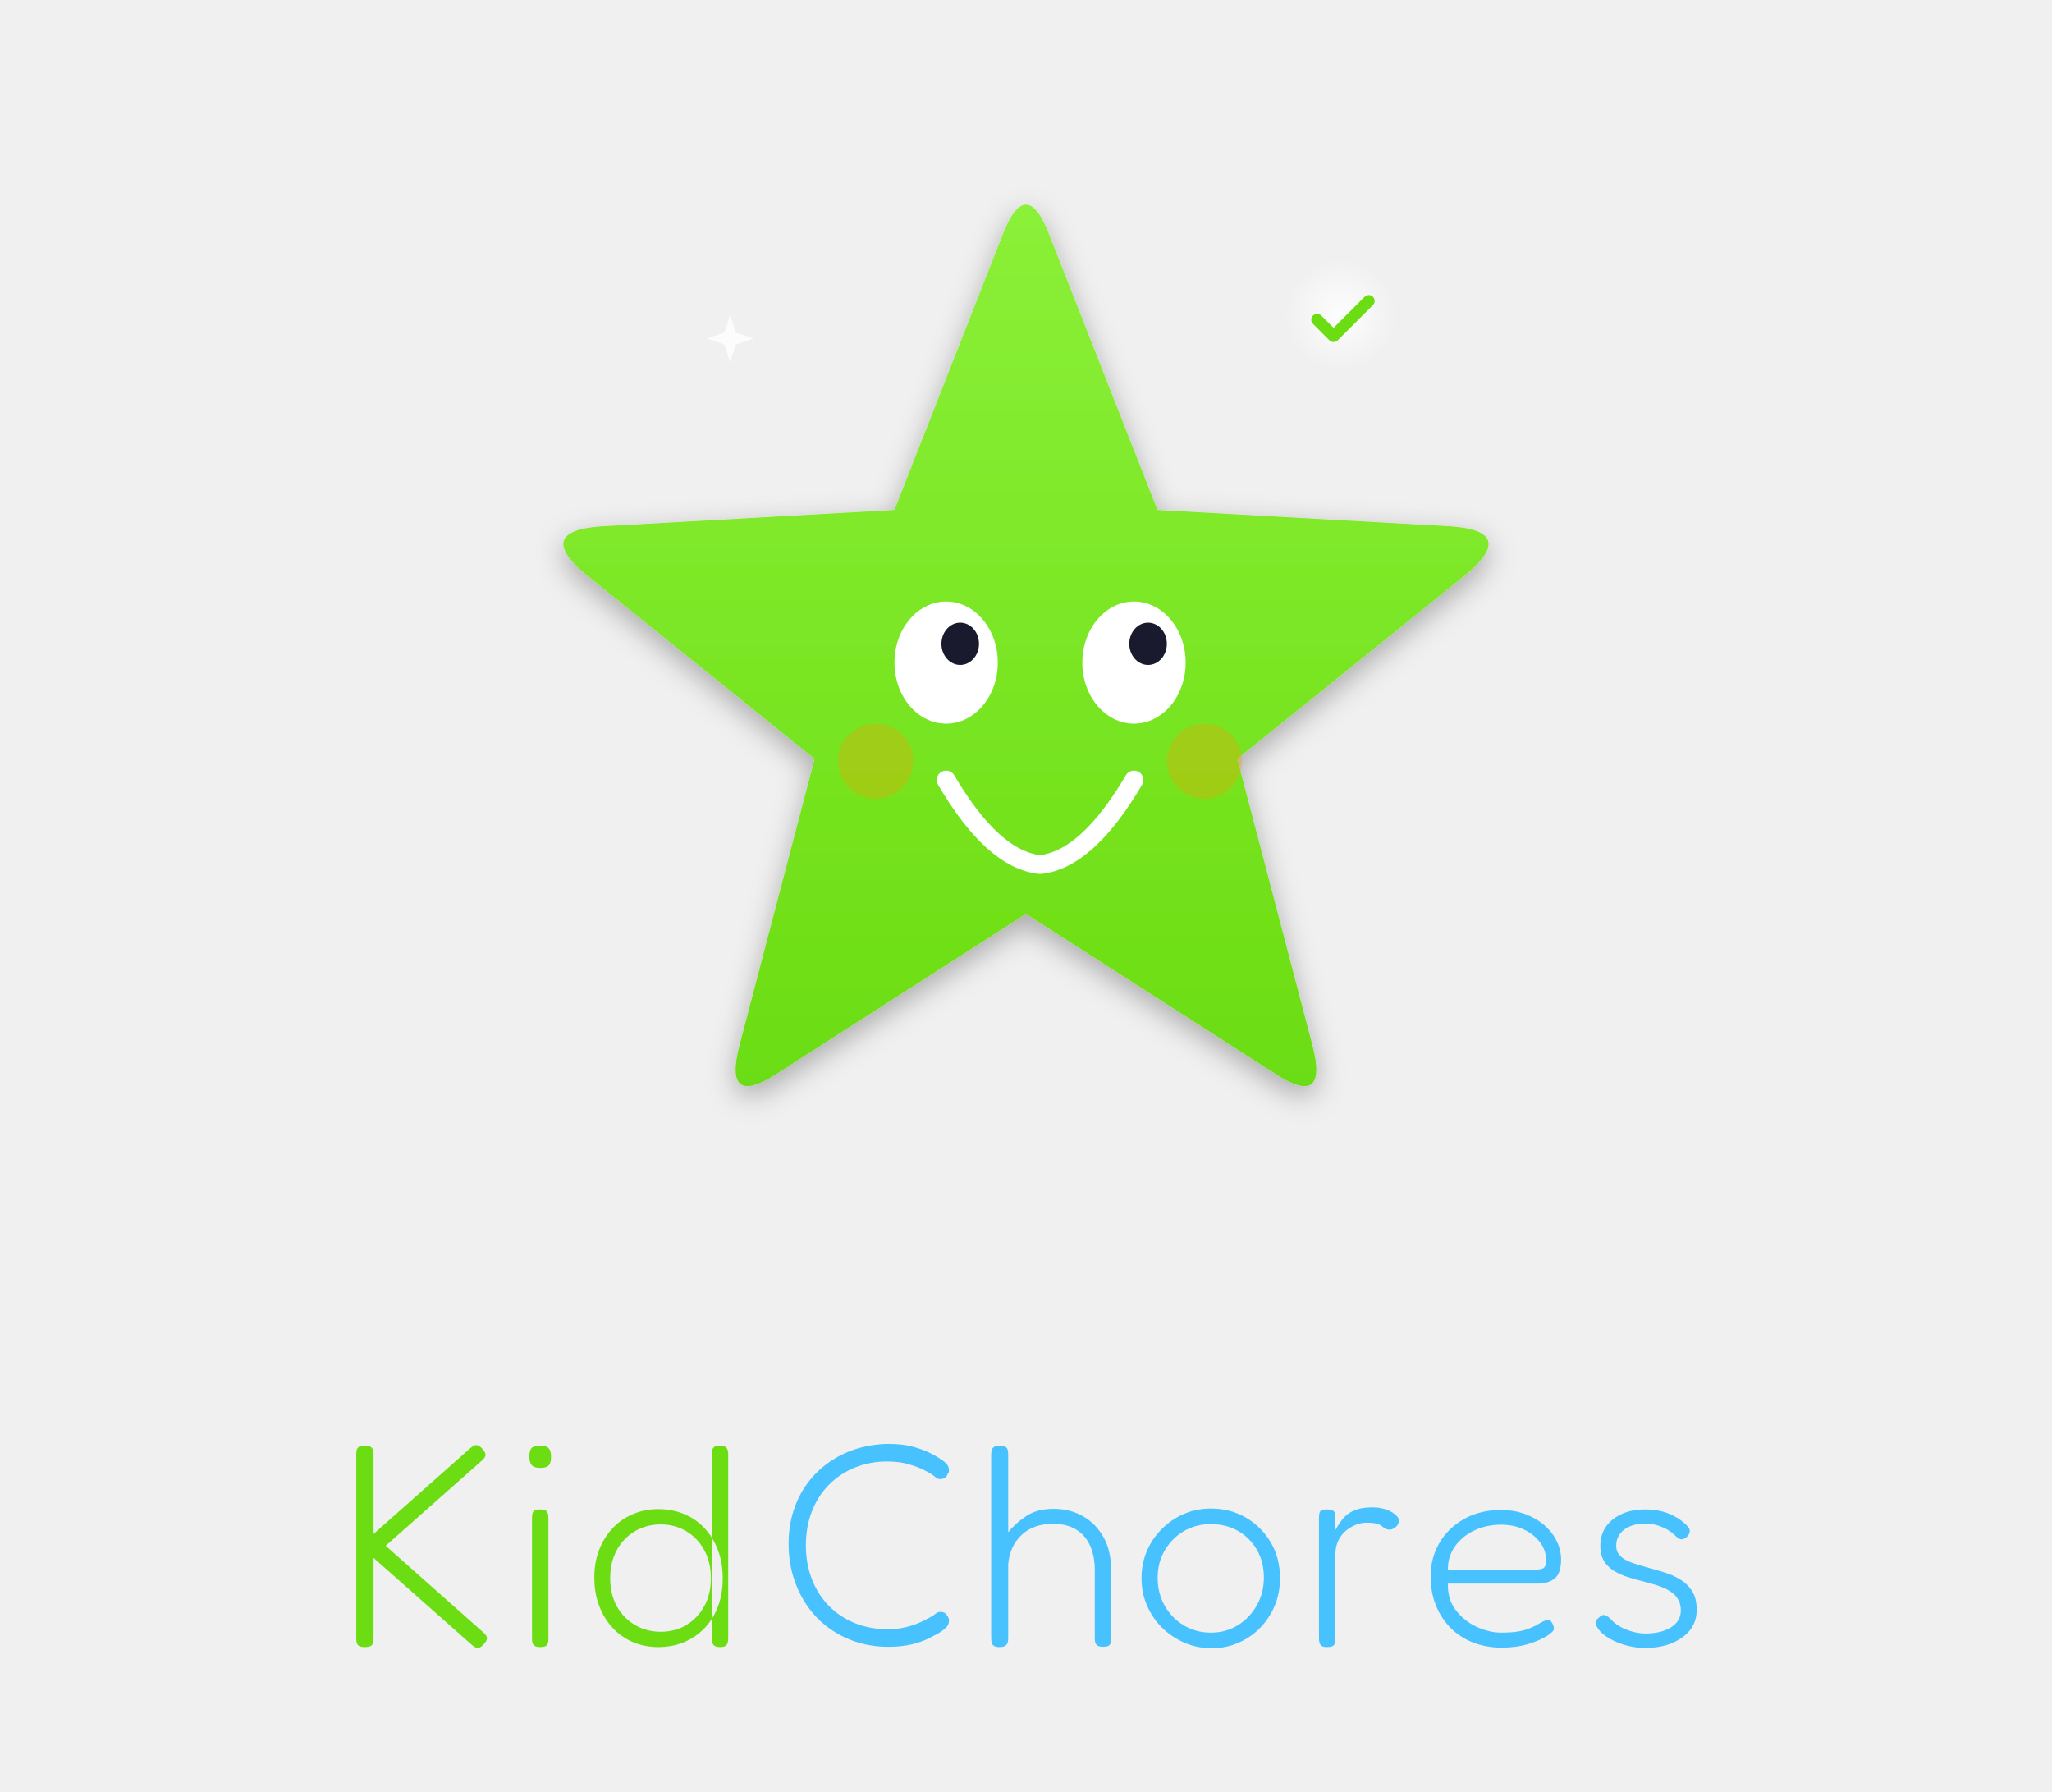
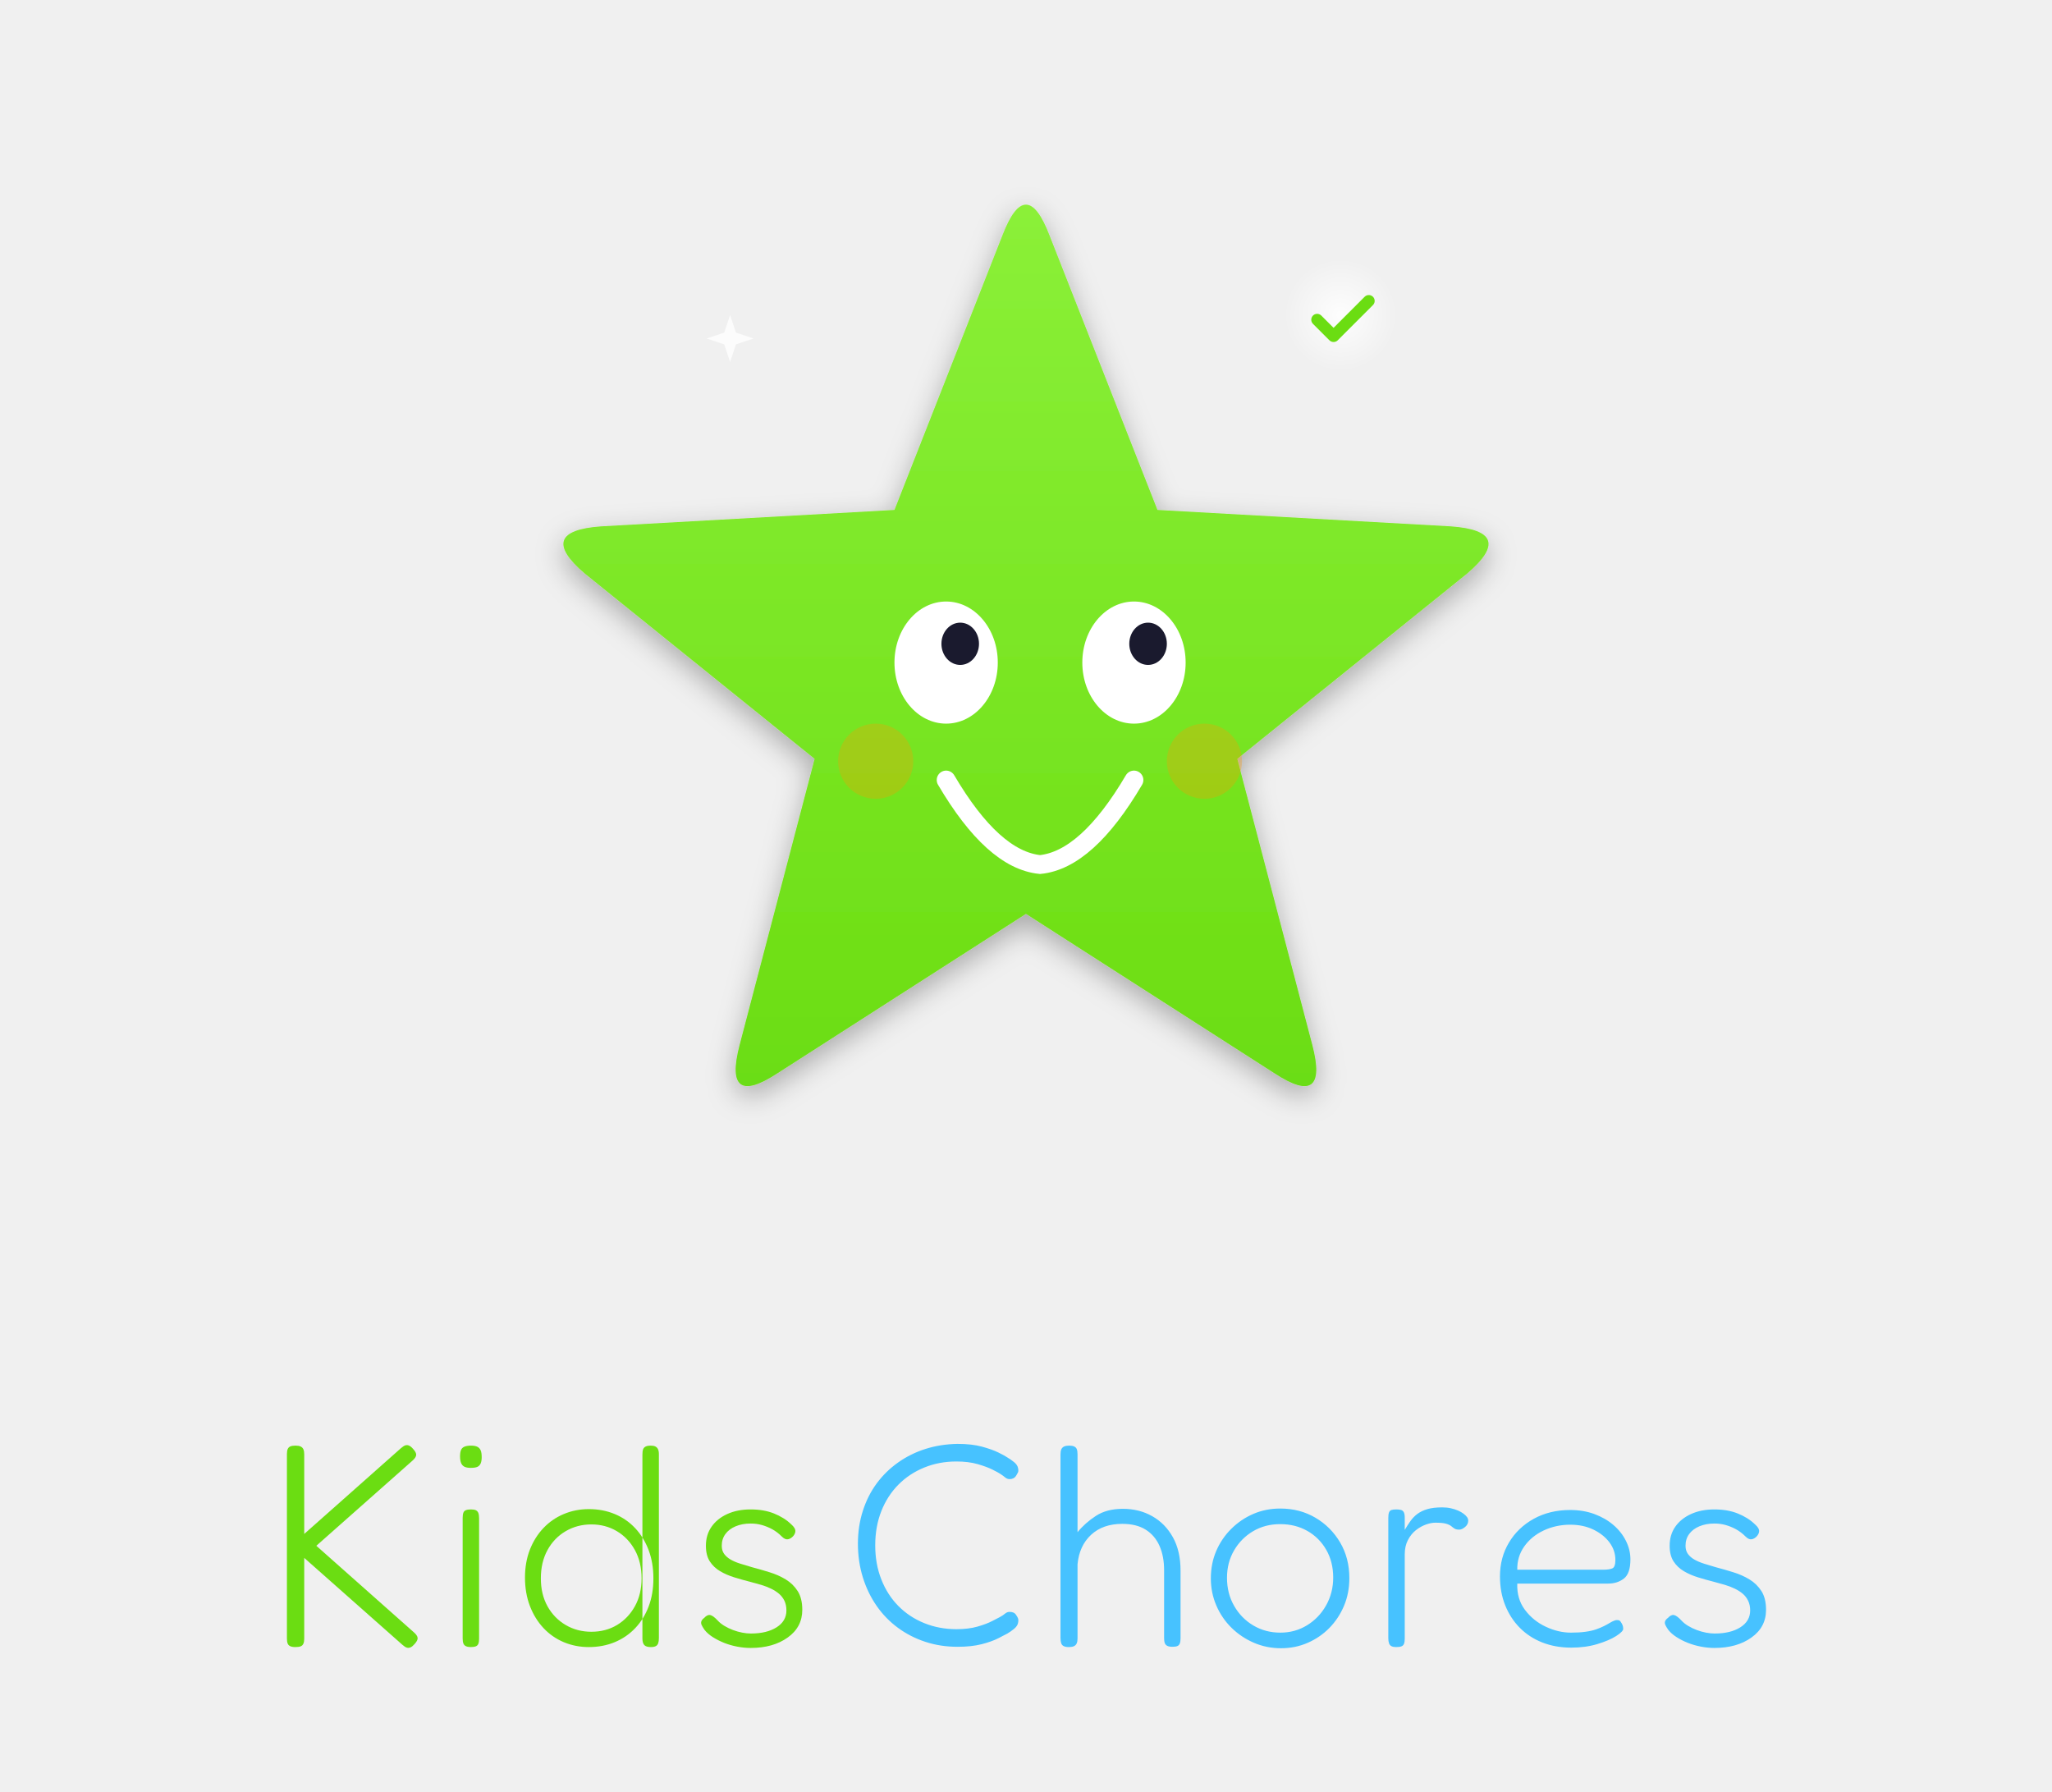
- <svg xmlns="http://www.w3.org/2000/svg" aria-label="KidChores" viewBox="0 0 512 447">
+ <svg xmlns="http://www.w3.org/2000/svg" aria-label="KidsChores" viewBox="0 0 512 447">
  <g transform="translate(106 20)scale(.5859)">
    <defs>
      <radialGradient id="d" cx="50%" cy="50%" r="50%">
        <stop offset="0%" stop-color="#fff" stop-opacity=".9" />
        <stop offset="100%" stop-color="#fff" stop-opacity="0" />
      </radialGradient>
      <linearGradient id="a" x1="0" x2="0" y1="0" y2="1">
        <stop offset="0%" stop-color="#8bf038" />
        <stop offset="100%" stop-color="#6bdd12" />
      </linearGradient>
      <filter id="b" width="110%" height="115%" x="-5%" y="-5%">
        <feDropShadow dx="0" dy="4" flood-color="#000" flood-opacity=".3" stdDeviation="6" />
      </filter>
    </defs>
    <path fill="url(#a)" d="M246 66q10-26 20 0l46 117 125 7q28 2 7 20l-98 79 32 122q7 27-16 12l-106-68-106 68q-23 15-16-12l32-122-98-79q-21-18 7-20l125-7Z" filter="url(#b)" />
    <ellipse cx="222" cy="248" fill="#fff" rx="22" ry="26" />
    <ellipse cx="228" cy="240" fill="#1a1a2e" rx="8" ry="9" />
    <ellipse cx="302" cy="248" fill="#fff" rx="22" ry="26" />
    <ellipse cx="308" cy="240" fill="#1a1a2e" rx="8" ry="9" />
    <path fill="none" stroke="#fff" stroke-linecap="round" stroke-width="8" d="M222 298q20 34 40 36 20-2 40-36" />
    <circle cx="192" cy="290" r="16" fill="#ff9600" opacity=".3" />
    <circle cx="332" cy="290" r="16" fill="#ff9600" opacity=".3" />
    <g transform="translate(390 100)">
      <circle r="24" fill="url(#d)" />
      <path fill="none" stroke="#6bdd12" stroke-linecap="round" stroke-linejoin="round" stroke-width="5" d="m-10 2 7 7L12-6" />
    </g>
    <path fill="#fff" d="m130 100 2.5 7.5 7.5 2.5-7.5 2.5-2.5 7.5-2.5-7.5-7.5-2.5 7.5-2.5Z" opacity=".8" />
  </g>
-   <path fill="#6bdd12" fill-rule="evenodd" d="M90.98 410.92q-.8 0-1.26-.22-.47-.21-.65-.68t-.18-1.26v-46.01q0-.79.21-1.26.22-.47.69-.65t1.26-.18 1.26.22.68.68q.22.47.22 1.26v19.88l24.12-21.39q.65-.57 1.11-.72.47-.14.94.07t.97.8q.87.93.79 1.58t-1 1.44l-23.91 21.17 24.27 21.53q.93.79 1 1.44.08.64-.79 1.58-.5.58-.97.79t-.94.07q-.46-.14-1.11-.72l-24.48-21.67v20.16q0 .79-.22 1.26-.21.47-.68.65t-1.33.18m43.77 0q-.72 0-1.19-.22-.46-.21-.64-.68t-.18-1.26v-30.1q0-.79.18-1.26t.64-.64q.47-.18 1.26-.18.8 0 1.23.21.43.22.61.69t.18 1.33v30.02q0 .79-.18 1.26t-.65.65-1.26.18m0-44.71q-1.01 0-1.58-.29t-.83-.94-.25-1.65.25-1.59.86-.82q.62-.26 1.62-.26 1.01 0 1.59.29.57.29.83.9.25.61.25 1.69 0 .94-.25 1.55-.26.61-.83.87-.58.25-1.66.25m29.45 44.71q-3.31 0-6.23-1.22-2.91-1.23-5.07-3.53-2.16-2.31-3.39-5.51-1.22-3.2-1.22-7.09 0-3.82 1.22-6.95 1.23-3.13 3.39-5.4t5.07-3.49 6.23-1.23q3.53 0 6.48 1.23 2.95 1.22 5.11 3.53t3.35 5.47 1.19 7.05-1.19 7.02-3.35 5.4-5.11 3.5q-2.95 1.22-6.48 1.22m.65-3.82q3.6 0 6.41-1.69 2.8-1.69 4.46-4.68t1.66-6.95q0-4.03-1.66-7.05-1.66-3.03-4.5-4.72t-6.37-1.69-6.41 1.69-4.54 4.72q-1.65 3.02-1.65 7.05 0 3.96 1.65 6.95 1.66 2.99 4.54 4.68t6.41 1.69m14.83 3.82q-1.15 0-1.62-.5-.47-.51-.47-1.66V362.9q0-.87.18-1.34.18-.46.65-.68t1.19-.22q.79 0 1.22.22t.65.68.22 1.26v45.87q0 .79-.18 1.29-.18.51-.62.72-.43.22-1.22.22" />
-   <path fill="#47c2ff" fill-rule="evenodd" d="M221.6 410.85q-4.24 0-7.99-1.23-3.74-1.22-6.84-3.49t-5.33-5.47-3.45-7.13q-1.23-3.92-1.23-8.39 0-4.39 1.23-8.2 1.22-3.82 3.45-6.84t5.33-5.22 6.84-3.39q3.75-1.19 7.99-1.26 3.6 0 6.12.69t4.11 1.47 2.23 1.23q.86.5 1.69 1.18.83.69.97 1.48.15.72-.03 1.08t-.4.72q-.29.5-.72.72t-.93.22q-.65 0-1.16-.44-.5-.43-1.29-.93-.43-.29-1.87-1.01t-3.71-1.37-5.29-.65q-4.32 0-8.03 1.52-3.71 1.51-6.45 4.28-2.73 2.77-4.24 6.59t-1.52 8.49 1.52 8.54q1.51 3.85 4.24 6.62t6.45 4.28 8.03 1.52q3.02 0 5.29-.65t3.71-1.41l1.87-.97q.79-.43 1.29-.86.51-.43 1.16-.43.5 0 .93.18t.72.68q.22.29.4.72t.03 1.15q-.14.79-.97 1.48t-1.69 1.19q-.65.36-2.27 1.18-1.62.83-4.14 1.48t-6.05.65m27.8.07q-.8 0-1.26-.22-.47-.21-.65-.72-.18-.5-.18-1.29v-45.87q0-.79.21-1.26.22-.46.69-.68t1.26-.22 1.26.22.65.68.18 1.34v19.36q1.87-2.3 4.57-4.06 2.7-1.77 6.73-1.77 4.1 0 7.34 1.84 3.24 1.83 5.15 5.25t1.91 8.32v16.92q0 .79-.18 1.26t-.61.65-1.23.18-1.26-.22-.64-.68-.18-1.26v-16.92q0-3.53-1.16-6.12-1.15-2.59-3.45-4.03t-5.83-1.44q-4.83 0-7.78 2.73-2.95 2.74-3.38 7.35v18.5q0 .79-.22 1.26t-.68.68-1.26.22m52.92.29q-3.6 0-6.77-1.37t-5.58-3.74-3.78-5.55-1.37-6.77q0-3.67 1.33-6.8t3.75-5.54 5.54-3.75 6.73-1.33q4.83 0 8.71 2.27t6.2 6.19q2.3 3.92 2.3 8.89 0 3.75-1.33 6.91t-3.67 5.55q-2.34 2.37-5.44 3.71t-6.62 1.33m-.15-3.89q3.67 0 6.66-1.84 2.99-1.83 4.75-4.96 1.77-3.14 1.77-6.95 0-3.89-1.73-6.91t-4.72-4.72-6.8-1.69q-3.74 0-6.73 1.76-2.99 1.77-4.75 4.79-1.77 3.02-1.77 6.84 0 3.89 1.77 6.98 1.76 3.1 4.78 4.9t6.77 1.8m28.87 3.6q-.72 0-1.15-.22-.43-.21-.61-.72-.18-.5-.18-1.29v-30.03q0-.86.18-1.33t.61-.61 1.23-.14q.72 0 1.18.14.47.14.69.61t.21 1.33v3.03q.72-1.23 1.44-2.23.72-1.01 1.73-1.77 1.01-.75 2.49-1.19 1.47-.43 3.7-.43 1.16 0 2.13.22.97.21 1.8.57t1.4.8.87.86q.28.43.28.86 0 .94-.79 1.59t-1.44.65q-.79 0-1.19-.26-.39-.25-.82-.61-.44-.36-1.3-.61t-2.66-.25q-1.08 0-2.38.47t-2.48 1.4q-1.19.94-1.98 2.45-.8 1.51-.8 3.6v21.02q0 .79-.18 1.26t-.64.65q-.47.18-1.34.18m43.71.14q-3.96 0-7.24-1.29-3.27-1.3-5.61-3.67t-3.64-5.62-1.3-7.2q0-4.68 2.24-8.42 2.23-3.75 6.19-5.94t9.07-2.2q3.31 0 6.05 1.01t4.75 2.73 3.13 3.96 1.12 4.61q0 3.53-1.62 4.79t-3.93 1.26h-22.68q-.14 3.82 1.91 6.55 2.05 2.74 5.19 4.21 3.13 1.48 6.3 1.48 2.08 0 3.63-.22 1.55-.21 2.67-.61 1.11-.39 1.9-.79.8-.4 1.44-.79.65-.4 1.23-.61.36-.15.83-.11t.68.39q.36.51.5.9.15.4.15.9 0 .65-1.73 1.77-1.73 1.11-4.68 2.01t-6.55.9m-13.47-19.44h21.46q1.44 0 2.23-.32t.79-2.12q0-2.38-1.47-4.36-1.48-1.98-4-3.2t-5.76-1.23q-3.6 0-6.66 1.44t-4.86 4-1.73 5.79m49.18 19.52q-1.66 0-3.35-.33-1.69-.32-3.24-.93t-2.84-1.44-2.09-1.84q-.5-.72-.72-1.22-.22-.51-.04-.94t.69-.79q.79-.87 1.51-.72.72.14 1.87 1.37.65.72 1.66 1.33t2.16 1.04 2.3.65 2.16.22q3.96 0 6.41-1.55t2.45-4.21q0-1.37-.51-2.42-.5-1.04-1.36-1.76t-1.98-1.26-2.45-.94-2.7-.75q-2.02-.51-4-1.12t-3.56-1.55-2.56-2.44q-.97-1.52-.97-3.89 0-2.74 1.4-4.75 1.41-2.02 3.93-3.17t5.83-1.15q1.66 0 3.1.25t2.7.75 2.37 1.19 2.05 1.62q.87.79.94 1.44t-.5 1.37q-.65.72-1.37.83t-1.51-.69q-1.16-1.15-2.42-1.83t-2.59-1.05-2.77-.36q-2.09 0-3.74.69t-2.56 1.94-.9 2.92q0 1.22.61 2.05t1.62 1.4 2.38 1.01 2.88.87q2.16.57 4.39 1.26 2.23.68 4.07 1.8 1.83 1.11 2.99 2.91 1.15 1.8 1.15 4.68 0 4.32-3.64 6.91-3.63 2.6-9.25 2.6" />
+   <path fill="#6bdd12" fill-rule="evenodd" d="M73.68 410.92q-.8 0-1.26-.22-.47-.21-.65-.68t-.18-1.26v-46.01q0-.79.21-1.26.22-.47.69-.65t1.26-.18 1.26.22.68.68q.22.47.22 1.26v19.88l24.12-21.39q.65-.57 1.11-.72.47-.14.94.07t.97.8q.87.93.79 1.58t-1 1.44l-23.91 21.17 24.27 21.53q.93.79 1 1.44.08.64-.79 1.58-.5.58-.97.79t-.94.07q-.46-.14-1.11-.72l-24.48-21.67v20.16q0 .79-.22 1.26-.21.47-.68.65t-1.33.18m43.77 0q-.72 0-1.19-.22-.46-.21-.64-.68t-.18-1.26v-30.1q0-.79.18-1.26t.64-.64q.47-.18 1.26-.18.8 0 1.23.21.43.22.61.69t.18 1.33v30.02q0 .79-.18 1.26t-.65.65-1.26.18m0-44.71q-1.01 0-1.58-.29t-.83-.94q-.25-.64-.25-1.65t.25-1.59.86-.82q.62-.26 1.62-.26 1.01 0 1.59.29.57.29.83.9.25.61.25 1.69 0 .94-.25 1.55-.26.61-.83.87-.58.25-1.66.25m29.45 44.71q-3.31 0-6.23-1.22-2.91-1.23-5.07-3.53-2.16-2.31-3.39-5.51-1.22-3.2-1.22-7.09 0-3.82 1.22-6.95 1.23-3.13 3.39-5.4t5.07-3.49 6.23-1.23q3.53 0 6.48 1.23 2.95 1.22 5.11 3.53t3.35 5.47 1.19 7.05-1.19 7.02-3.35 5.4-5.11 3.5q-2.95 1.22-6.48 1.22m.65-3.82q3.6 0 6.41-1.69 2.8-1.69 4.46-4.68t1.66-6.95q0-4.03-1.66-7.05-1.66-3.03-4.5-4.72t-6.37-1.69-6.41 1.69-4.54 4.72q-1.65 3.02-1.65 7.05 0 3.96 1.65 6.95 1.66 2.99 4.54 4.68t6.41 1.69m14.83 3.82q-1.15 0-1.62-.5-.47-.51-.47-1.66V362.9q0-.87.18-1.34.18-.46.65-.68t1.19-.22q.79 0 1.22.22t.65.68.22 1.26v45.87q0 .79-.18 1.29-.18.51-.62.72-.43.22-1.22.22m24.91.22q-1.65 0-3.35-.33-1.69-.32-3.24-.93-1.54-.62-2.84-1.44-1.3-.83-2.09-1.84-.5-.72-.72-1.22-.21-.51-.03-.94t.68-.79q.79-.87 1.51-.72.72.14 1.87 1.37.65.72 1.66 1.33t2.16 1.04 2.3.65 2.16.22q3.96 0 6.41-1.55t2.45-4.21q0-1.37-.5-2.42-.51-1.04-1.37-1.76t-1.98-1.26-2.45-.94-2.7-.75q-2.02-.51-4-1.12t-3.56-1.55-2.56-2.44q-.97-1.52-.97-3.89 0-2.74 1.41-4.75 1.4-2.02 3.92-3.17t5.83-1.15q1.66 0 3.1.25t2.7.75 2.37 1.19 2.06 1.62q.86.79.93 1.44t-.5 1.37q-.65.72-1.37.83t-1.51-.69q-1.15-1.15-2.41-1.83t-2.6-1.05-2.77-.36q-2.09 0-3.74.69t-2.56 1.94-.9 2.92q0 1.22.61 2.05.62.83 1.62 1.4 1.01.58 2.38 1.01t2.88.87q2.16.57 4.39 1.26 2.23.68 4.07 1.8 1.84 1.11 2.99 2.91t1.15 4.68q0 4.32-3.64 6.91-3.63 2.6-9.25 2.6" />
+   <path fill="#47c2ff" fill-rule="evenodd" d="M238.9 410.85q-4.24 0-7.99-1.23-3.74-1.22-6.84-3.49t-5.33-5.47-3.45-7.13-1.23-8.39q0-4.39 1.23-8.2 1.22-3.82 3.45-6.84t5.33-5.22 6.84-3.39 7.99-1.26q3.6 0 6.12.69t4.11 1.47 2.23 1.23q.86.5 1.69 1.18.83.69.97 1.48.15.72-.03 1.08t-.4.72q-.29.5-.72.72t-.93.22q-.65 0-1.16-.44-.5-.43-1.29-.93-.43-.29-1.87-1.01t-3.71-1.37-5.29-.65q-4.32 0-8.03 1.52-3.71 1.51-6.45 4.28-2.73 2.77-4.24 6.59t-1.52 8.49 1.52 8.54q1.51 3.85 4.24 6.62t6.45 4.28 8.03 1.52q3.02 0 5.29-.65t3.71-1.41l1.87-.97q.79-.43 1.29-.86.51-.43 1.16-.43.5 0 .93.18t.72.68q.22.29.4.72t.03 1.15q-.14.79-.97 1.48t-1.69 1.19q-.65.36-2.27 1.18-1.62.83-4.14 1.48t-6.05.65m27.8.07q-.8 0-1.26-.22-.47-.21-.65-.72-.18-.5-.18-1.29v-45.87q0-.79.21-1.26.22-.46.69-.68t1.26-.22 1.26.22.65.68.18 1.34v19.36q1.87-2.3 4.57-4.06 2.7-1.77 6.73-1.77 4.1 0 7.34 1.84 3.24 1.83 5.15 5.25t1.91 8.32v16.92q0 .79-.18 1.26t-.61.65-1.23.18-1.26-.22-.64-.68-.18-1.26v-16.92q0-3.53-1.16-6.12-1.15-2.59-3.45-4.03t-5.83-1.44q-4.83 0-7.78 2.73-2.95 2.74-3.38 7.35v18.5q0 .79-.22 1.26t-.68.68q-.47.22-1.26.22m52.92.29q-3.6 0-6.77-1.37t-5.58-3.74-3.78-5.55-1.37-6.77q0-3.67 1.33-6.8t3.75-5.54 5.54-3.75 6.73-1.33q4.83 0 8.71 2.27t6.2 6.19q2.3 3.92 2.3 8.89 0 3.75-1.33 6.91t-3.67 5.55q-2.34 2.37-5.44 3.71t-6.62 1.33m-.15-3.89q3.67 0 6.66-1.84 2.99-1.83 4.75-4.96 1.77-3.14 1.77-6.95 0-3.89-1.73-6.91t-4.72-4.72-6.8-1.69q-3.74 0-6.73 1.76-2.99 1.77-4.75 4.79-1.77 3.02-1.77 6.84 0 3.89 1.77 6.98 1.76 3.1 4.78 4.9t6.77 1.8m28.87 3.6q-.72 0-1.15-.22-.43-.21-.61-.72-.18-.5-.18-1.29v-30.03q0-.86.18-1.33t.61-.61 1.23-.14q.72 0 1.18.14.47.14.69.61t.21 1.33v3.03q.72-1.23 1.44-2.23.72-1.01 1.73-1.77 1.01-.75 2.49-1.19 1.47-.43 3.7-.43 1.16 0 2.13.22.97.21 1.8.57t1.4.8.87.86q.28.43.28.86 0 .94-.79 1.59t-1.44.65q-.79 0-1.19-.26-.39-.25-.82-.61-.44-.36-1.3-.61t-2.66-.25q-1.08 0-2.38.47t-2.48 1.4q-1.19.94-1.98 2.45-.8 1.51-.8 3.6v21.02q0 .79-.18 1.26t-.64.65q-.47.18-1.34.18m43.71.14q-3.96 0-7.24-1.29-3.27-1.3-5.61-3.67t-3.64-5.62-1.3-7.2q0-4.68 2.24-8.42 2.23-3.75 6.19-5.94t9.07-2.2q3.31 0 6.05 1.01t4.75 2.73 3.13 3.96 1.12 4.61q0 3.53-1.62 4.79t-3.93 1.26h-22.68q-.14 3.82 1.91 6.55 2.05 2.74 5.19 4.21 3.13 1.48 6.3 1.48 2.08 0 3.63-.22 1.55-.21 2.67-.61 1.11-.39 1.9-.79.8-.4 1.44-.79.65-.4 1.23-.61.36-.15.83-.11t.68.39q.36.51.5.9.15.4.15.9 0 .65-1.73 1.77-1.73 1.11-4.68 2.01t-6.55.9m-13.47-19.44h21.46q1.44 0 2.23-.32t.79-2.12q0-2.38-1.47-4.36-1.48-1.98-4-3.2t-5.76-1.23q-3.6 0-6.66 1.44t-4.86 4-1.73 5.79m49.18 19.52q-1.66 0-3.35-.33-1.69-.32-3.24-.93t-2.84-1.44q-1.3-.83-2.09-1.84-.5-.72-.72-1.22-.22-.51-.04-.94t.69-.79q.79-.87 1.51-.72.72.14 1.87 1.37.65.72 1.66 1.33t2.16 1.04 2.3.65 2.16.22q3.96 0 6.41-1.55t2.45-4.21q0-1.37-.51-2.42-.5-1.04-1.36-1.76t-1.98-1.26-2.45-.94-2.7-.75q-2.02-.51-4-1.12t-3.56-1.55-2.56-2.44q-.97-1.52-.97-3.89 0-2.74 1.4-4.75 1.41-2.02 3.93-3.17t5.83-1.15q1.66 0 3.1.25t2.7.75 2.37 1.19 2.05 1.62q.87.79.94 1.44t-.5 1.37q-.65.72-1.37.83t-1.51-.69q-1.16-1.15-2.42-1.83t-2.59-1.05-2.77-.36q-2.09 0-3.74.69t-2.56 1.94-.9 2.92q0 1.22.61 2.05t1.62 1.4 2.38 1.01 2.88.87q2.16.57 4.39 1.26 2.23.68 4.07 1.8 1.83 1.11 2.99 2.91 1.15 1.8 1.15 4.68 0 4.32-3.64 6.91-3.63 2.6-9.25 2.6" />
</svg>
